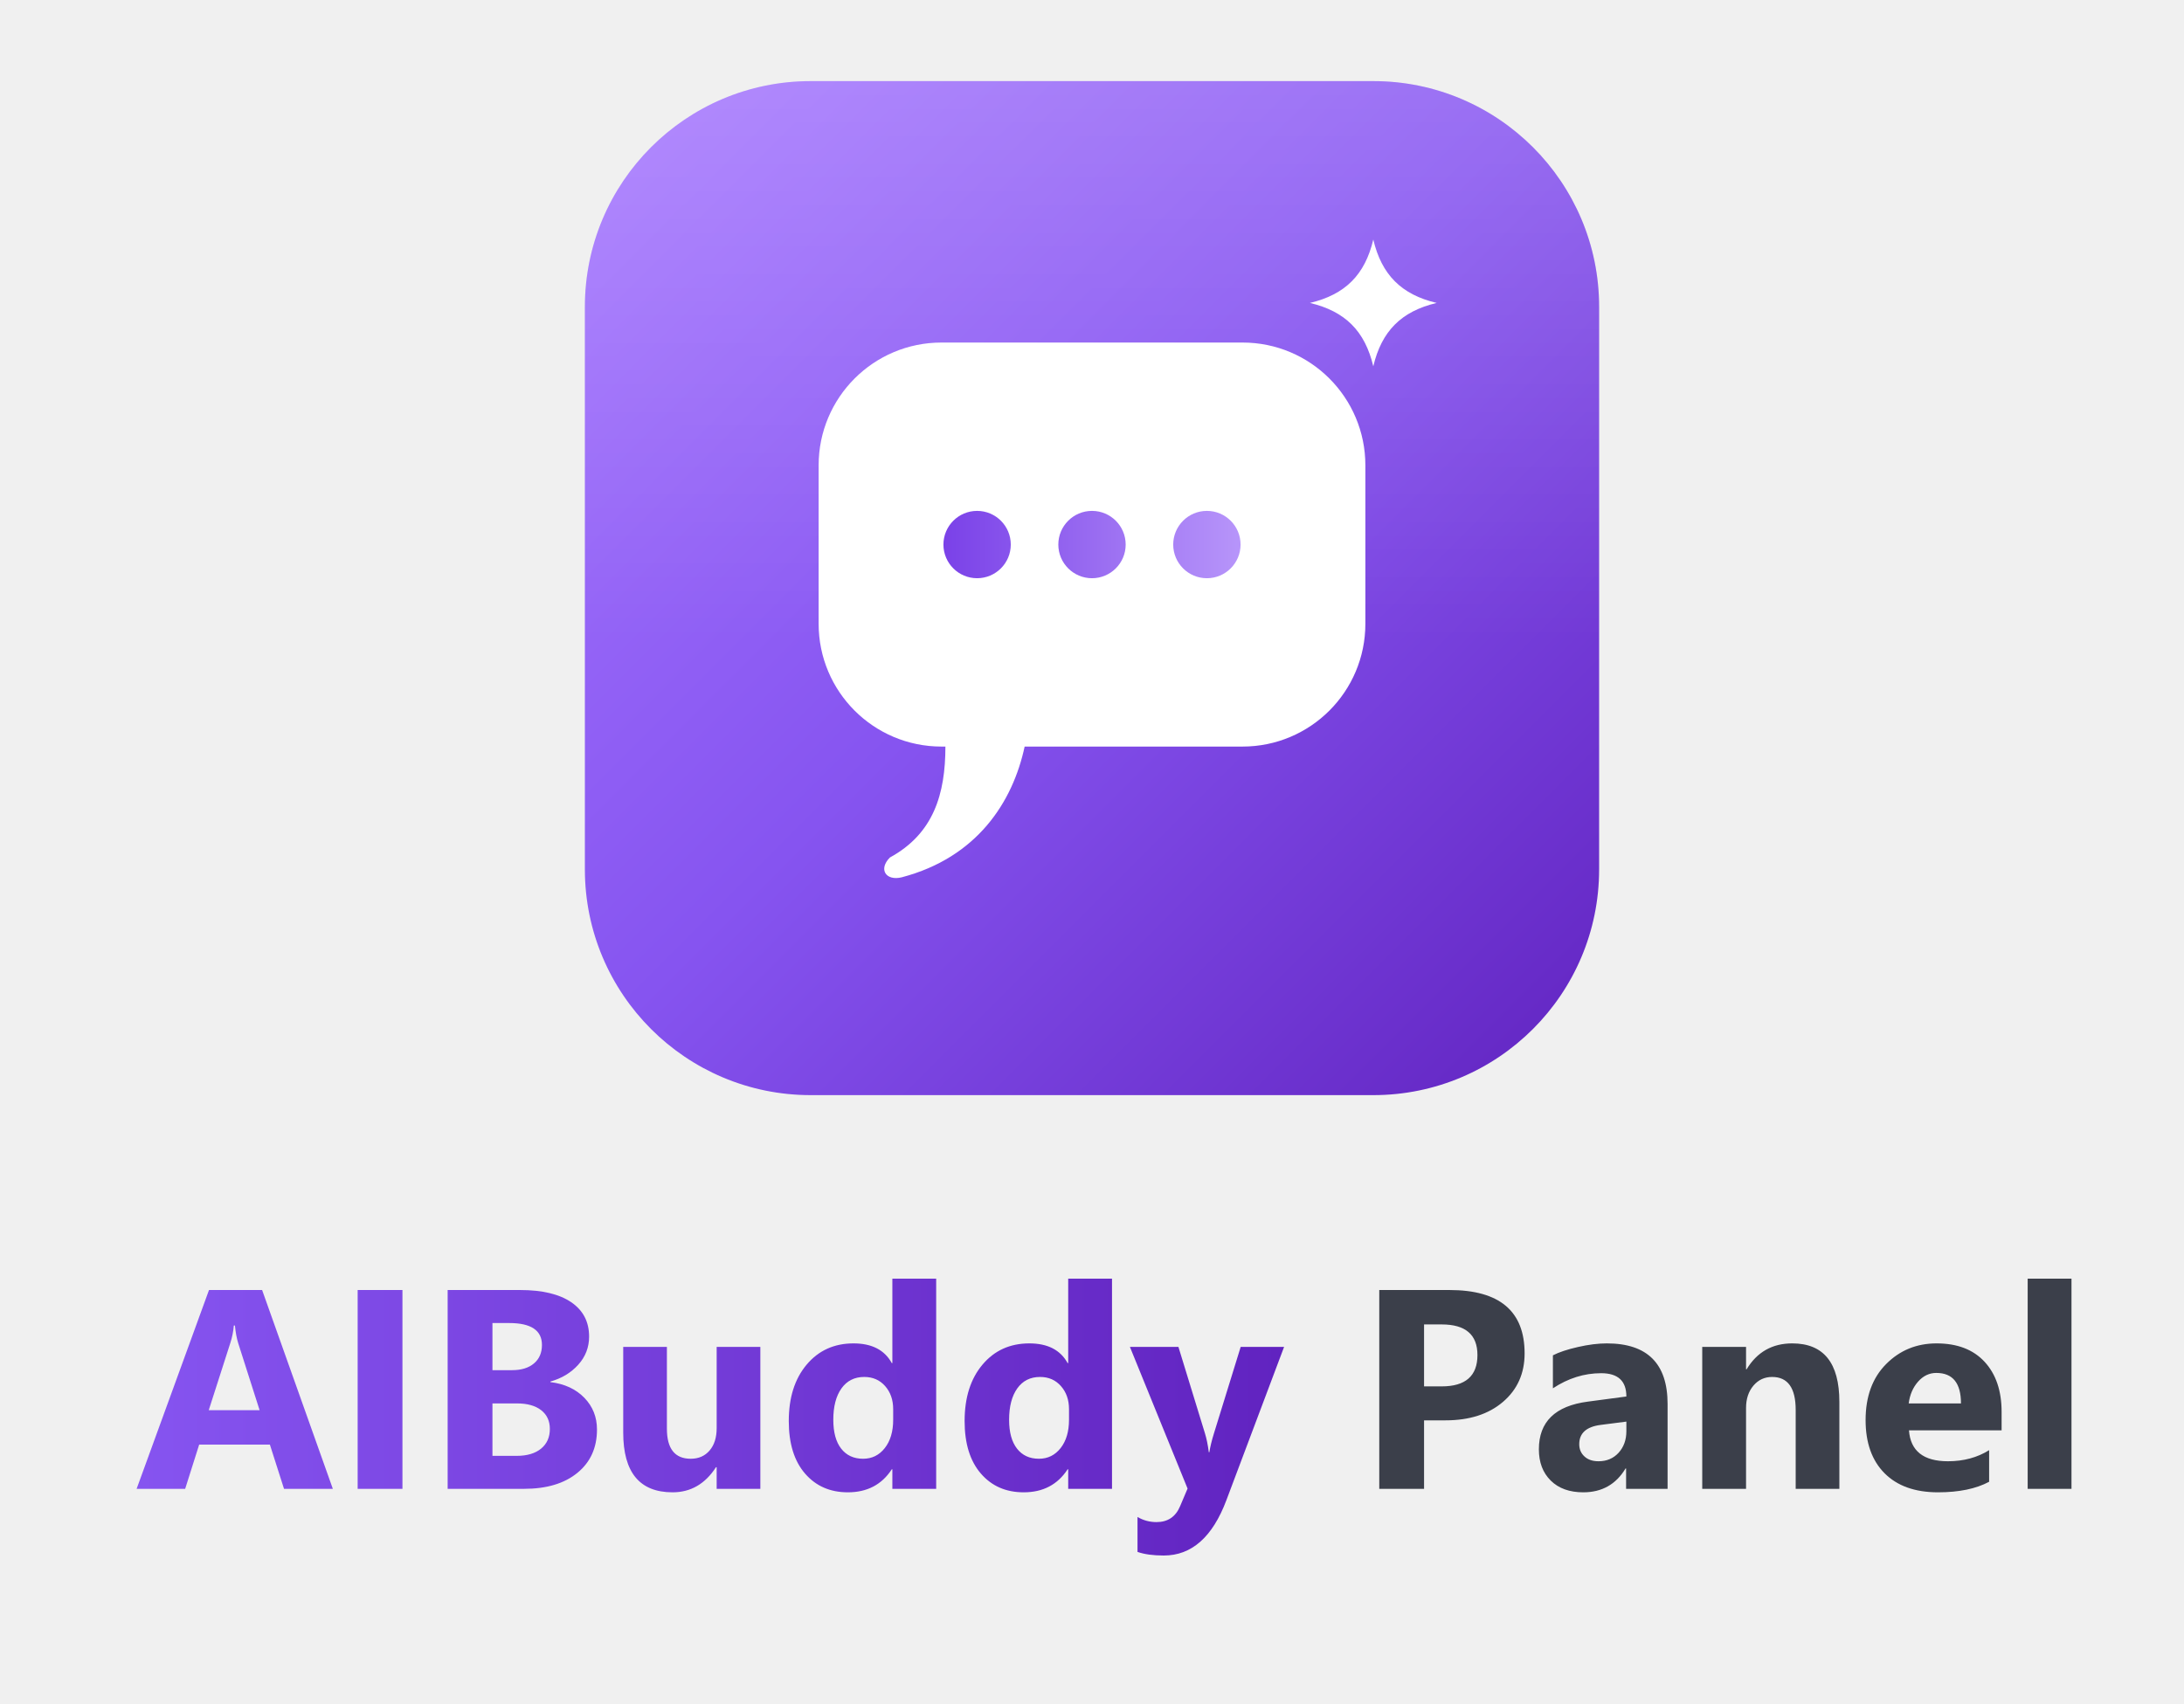
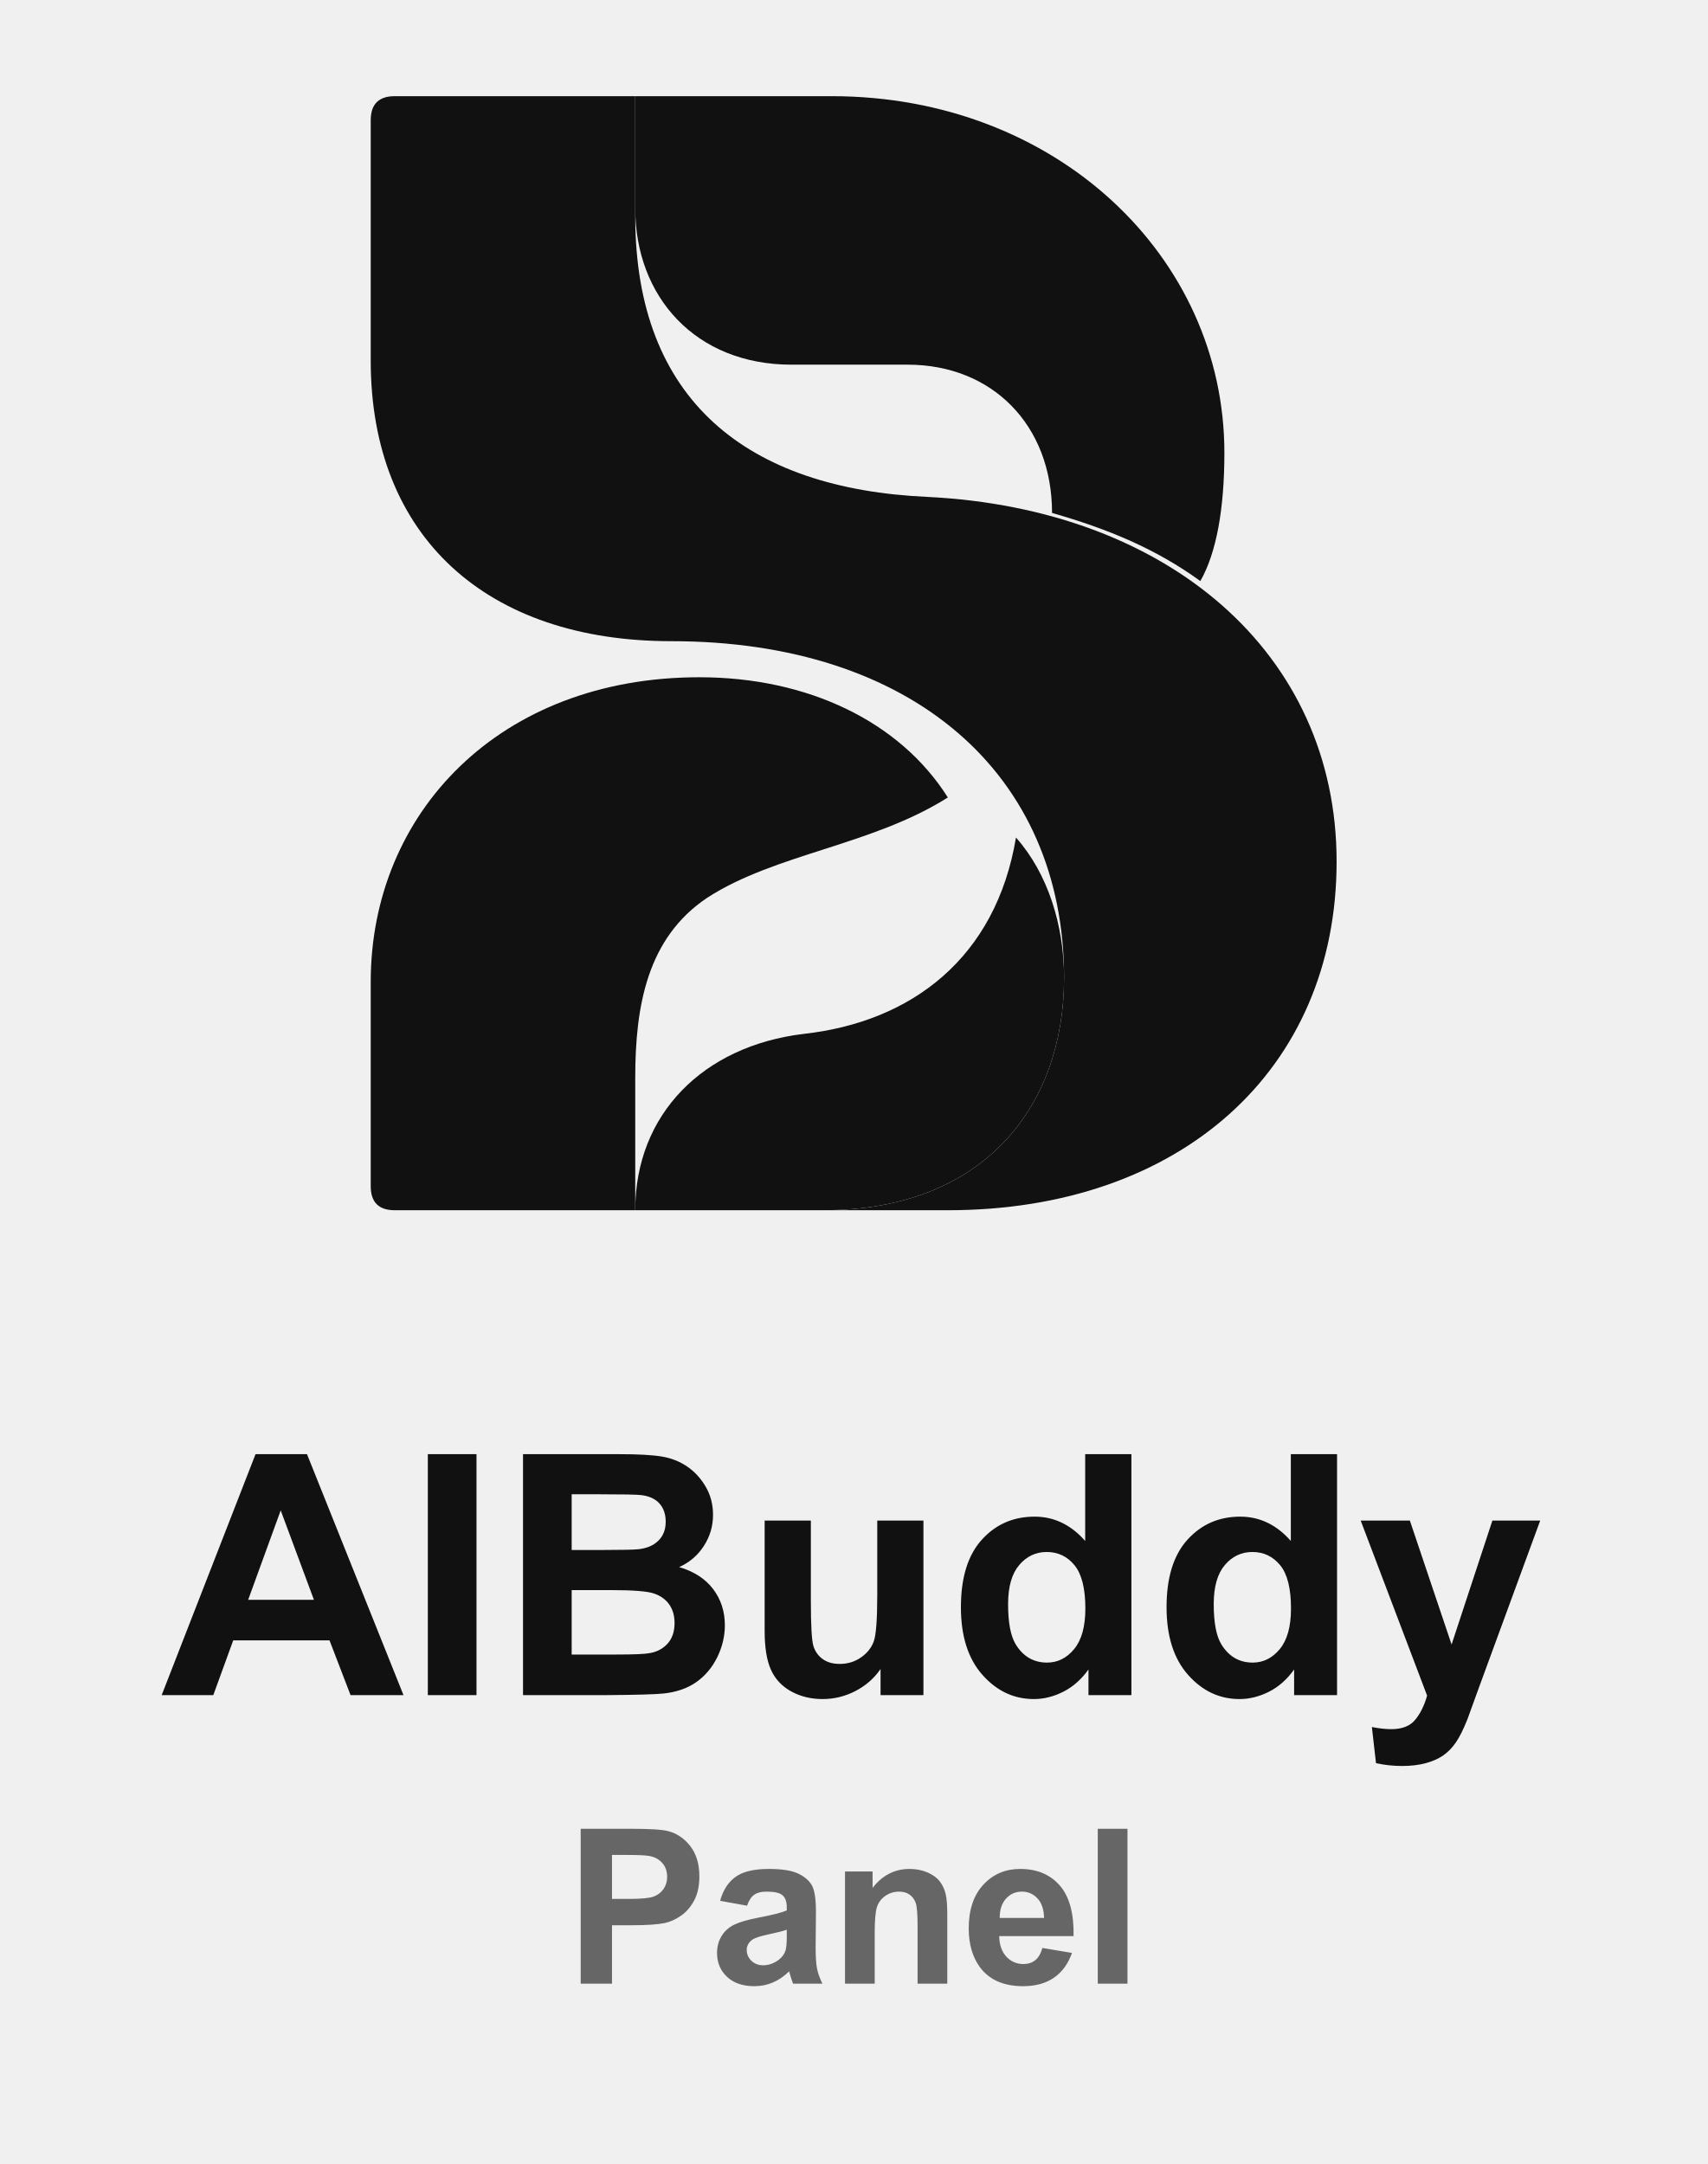
- <svg xmlns="http://www.w3.org/2000/svg" viewBox="0 0 646 504" width="646" height="504">
-   <defs>
-     <linearGradient id="tg" x1="0" y1="0" x2="1" y2="0">
-       <stop offset="0" stop-color="#8654f0" />
-       <stop offset="1" stop-color="#6123c0" />
-     </linearGradient>
-   </defs>
-   <g transform="translate(173 24) scale(0.5859375)">
-     <defs>
-       <linearGradient id="bg" x1="0" y1="0" x2="1" y2="1">
-         <stop offset="0" stop-color="#a678ff" />
-         <stop offset=".48" stop-color="#8654f0" />
-         <stop offset="1" stop-color="#6123c0" />
-       </linearGradient>
-       <linearGradient id="sheen" x1="0" y1="0" x2="0" y2="1">
-         <stop offset="0" stop-color="#ffffff" stop-opacity=".16" />
-         <stop offset=".55" stop-color="#ffffff" stop-opacity="0" />
-       </linearGradient>
-       <linearGradient id="dots" x1="181" y1="0" x2="331" y2="0" gradientUnits="userSpaceOnUse">
-         <stop offset="0" stop-color="#7a41e8" />
-         <stop offset="1" stop-color="#b795fa" />
-       </linearGradient>
-     </defs>
-     <rect width="512" height="512" rx="114" fill="url(#bg)" />
-     <rect width="512" height="512" rx="114" fill="url(#sheen)" />
-     <path fill="#ffffff" d="M 180 132 H 332 A 62 62 0 0 1 394 194 V 274 A 62 62 0 0 1 332 336 H 222     C 216 364 198 392 160 402 C 152 404 148 398 154 392 C 176 380 182 360 182 336 H 180     A 62 62 0 0 1 118 274 V 194 A 62 62 0 0 1 180 132 Z" />
-     <g fill="url(#dots)">
-       <circle cx="198" cy="234" r="17" />
-       <circle cx="256" cy="234" r="17" />
-       <circle cx="314" cy="234" r="17" />
+ <svg xmlns="http://www.w3.org/2000/svg" viewBox="0 0 426 540" width="426" height="540">
+   <g transform="translate(92.5 24)">
+     <g fill="#111111">
+       <path d="M66 0H115C171 0 213 40 213 89C213 103 211 114 207 121C196 113 184 108 170 104C170 82 155 67 134 67H105C81 67 66 50 66 28Z" />
+       <path d="M6 278Q0 278 0 272V221C0 179 32 145 82 145C109 145 132 156 144 175C125 187 101 189 84 200C69 210 66 227 66 245V278Z" />
+       <path d="M66 278H113C153 278 173 252 173 220C173 207 169 194 161 185C156 215 135 231 108 234C83 237 66 254 66 278Z" />
+       <path d="M6 0H66V30C66 76 94 98 139 100C199 103 241 139 241 191C241 243 202 278 144 278H113C153 278 173 252 173 220C173 169 135 136 75 136C29 136 0 110 0 66V6Q0 0 6 0Z" />
    </g>
-     <path fill="#ffffff" d="M 398 80 C 402.2 97.8 412.2 107.8 430 112 C 412.2 116.2 402.2 126.2 398 144     C 393.8 126.2 383.8 116.2 366 112 C 383.8 107.8 393.8 97.8 398 80 Z" />
  </g>
-   <path fill="url(#tg)" d="M77.53 381.66L98.45 440.48L84.01 440.48L79.83 427.40L58.91 427.40L54.77 440.48L40.41 440.48L61.82 381.66L77.53 381.66M61.74 417.22L76.79 417.22L70.48 397.45Q69.78 395.24 69.49 392.16L69.16 392.16Q68.96 394.75 68.14 397.29L61.74 417.22M119.04 381.66L119.04 440.48L105.79 440.48L105.79 381.66L119.04 381.66M155.01 440.48L132.41 440.48L132.41 381.66L153.82 381.66Q163.66 381.66 168.96 385.27Q174.25 388.88 174.25 395.44Q174.25 400.20 171.03 403.77Q167.81 407.34 162.80 408.73L162.80 408.90Q169.08 409.68 172.83 413.53Q176.58 417.39 176.58 422.93Q176.58 431.01 170.80 435.74Q165.02 440.48 155.01 440.48M150.62 391.43L145.66 391.43L145.66 405.37L151.48 405.37Q155.58 405.37 157.94 403.38Q160.30 401.39 160.30 397.91Q160.30 391.43 150.62 391.43M152.92 415.21L145.66 415.21L145.66 430.72L152.84 430.72Q157.43 430.72 160.04 428.59Q162.64 426.45 162.64 422.76Q162.64 419.23 160.08 417.22Q157.51 415.21 152.92 415.21M224.90 398.48L224.90 440.48L211.98 440.48L211.98 434.08L211.78 434.08Q206.98 441.51 198.94 441.51Q184.34 441.51 184.34 423.83L184.34 398.48L197.26 398.48L197.26 422.68Q197.26 431.58 204.31 431.58Q207.80 431.58 209.89 429.14Q211.98 426.70 211.98 422.52L211.98 398.48L224.90 398.48M276.91 378.30L276.91 440.48L263.95 440.48L263.95 434.70L263.78 434.70Q259.35 441.51 250.78 441.51Q242.91 441.51 238.11 435.95Q233.31 430.39 233.31 420.42Q233.31 410.01 238.60 403.73Q243.89 397.45 252.46 397.45Q260.58 397.45 263.78 403.28L263.95 403.28L263.95 378.30L276.91 378.30M264.19 420.05L264.19 416.90Q264.19 412.79 261.82 410.09Q259.44 407.38 255.62 407.38Q251.32 407.38 248.90 410.76Q246.48 414.15 246.48 420.05Q246.48 425.59 248.81 428.59Q251.15 431.58 255.29 431.58Q259.23 431.58 261.71 428.42Q264.19 425.26 264.19 420.05M328.92 378.30L328.92 440.48L315.96 440.48L315.96 434.70L315.79 434.70Q311.36 441.51 302.79 441.51Q294.91 441.51 290.12 435.95Q285.32 430.39 285.32 420.42Q285.32 410.01 290.61 403.73Q295.90 397.45 304.47 397.45Q312.59 397.45 315.79 403.28L315.96 403.28L315.96 378.30L328.92 378.30M316.20 420.05L316.20 416.90Q316.20 412.79 313.82 410.09Q311.44 407.38 307.63 407.38Q303.32 407.38 300.90 410.76Q298.48 414.15 298.48 420.05Q298.48 425.59 300.82 428.59Q303.16 431.58 307.30 431.58Q311.24 431.58 313.72 428.42Q316.20 425.26 316.20 420.05M366.98 398.48L379.82 398.48L362.75 443.84Q356.60 460.21 344.22 460.21Q339.50 460.21 336.46 459.14L336.46 448.81Q339.05 450.32 342.08 450.32Q347.09 450.32 349.06 445.61L351.27 440.40L334.21 398.48L348.56 398.48L356.40 424.03Q357.14 426.41 357.55 429.65L357.71 429.65Q358.08 427.27 359.06 424.11" />
-   <path fill="#3b3f4a" d="M427.54 420.22L421.22 420.22L421.22 440.48L407.97 440.48L407.97 381.66L428.73 381.66Q450.96 381.66 450.96 400.41Q450.96 409.27 444.58 414.74Q438.20 420.22 427.54 420.22M426.43 391.84L421.22 391.84L421.22 410.17L426.43 410.17Q437.01 410.17 437.01 400.90Q437.01 391.84 426.43 391.84M493.25 415.38L493.25 440.48L480.98 440.48L480.98 434.45L480.82 434.45Q476.59 441.51 468.31 441.51Q462.20 441.51 458.69 438.04Q455.18 434.57 455.18 428.79Q455.18 416.57 469.66 414.68L481.06 413.16Q481.06 406.27 473.60 406.27Q466.09 406.27 459.33 410.74L459.33 400.98Q462.03 399.59 466.73 398.52Q471.42 397.45 475.28 397.45Q493.25 397.45 493.25 415.38M481.06 423.42L481.06 420.59L473.43 421.57Q467.12 422.39 467.12 427.27Q467.12 429.49 468.66 430.90Q470.19 432.32 472.82 432.32Q476.47 432.32 478.77 429.80Q481.06 427.27 481.06 423.42M544.06 414.76L544.06 440.48L531.14 440.48L531.14 417.14Q531.14 407.38 524.17 407.38Q520.81 407.38 518.63 409.96Q516.46 412.55 516.46 416.53L516.46 440.48L503.50 440.48L503.50 398.48L516.46 398.48L516.46 405.12L516.62 405.12Q521.26 397.45 530.12 397.45Q544.06 397.45 544.06 414.76M592.05 417.72L592.05 423.17L564.65 423.17Q565.31 432.32 576.18 432.32Q583.11 432.32 588.36 429.04L588.36 438.39Q582.54 441.51 573.23 441.51Q563.05 441.51 557.43 435.87Q551.82 430.23 551.82 420.14Q551.82 409.68 557.89 403.57Q563.96 397.45 572.82 397.45Q582 397.45 587.03 402.91Q592.05 408.36 592.05 417.72M564.57 415.21L580.03 415.21Q580.03 406.19 572.73 406.19Q569.62 406.19 567.34 408.77Q565.06 411.36 564.57 415.21M612.72 378.30L612.72 440.48L599.76 440.48L599.76 378.30" />
+   <path fill="#111111" d="M76.60 362.87L100.68 423L87.47 423L82.22 409.34L58.19 409.34L53.22 423L40.34 423L63.76 362.87L76.60 362.87M61.92 399.21L78.33 399.21L70.04 376.90L61.92 399.21M118.89 423L106.75 423L106.75 362.87L118.89 362.87L118.89 423M130.50 423L130.50 362.87L154.53 362.87Q161.67 362.87 165.18 363.47Q168.68 364.06 171.45 365.95Q174.22 367.83 176.07 370.97Q177.91 374.11 177.91 378.01Q177.91 382.23 175.63 385.76Q173.36 389.29 169.46 391.05Q174.96 392.65 177.91 396.50Q180.86 400.36 180.86 405.57Q180.86 409.67 178.96 413.55Q177.05 417.42 173.75 419.74Q170.45 422.06 165.61 422.59Q162.57 422.92 150.96 423L130.50 423M149.61 372.88L142.64 372.88L142.64 386.78L150.59 386.78Q157.69 386.78 159.41 386.58Q162.53 386.21 164.31 384.42Q166.10 382.64 166.10 379.73Q166.10 376.94 164.56 375.20Q163.02 373.45 159.99 373.08Q158.18 372.88 149.61 372.88M152.44 396.79L142.64 396.79L142.64 412.87L153.88 412.87Q160.44 412.87 162.20 412.50Q164.91 412.01 166.61 410.10Q168.31 408.19 168.31 404.99Q168.31 402.29 167 400.40Q165.69 398.51 163.21 397.65Q160.73 396.79 152.44 396.79M230.41 423L219.71 423L219.71 416.48Q217.33 419.96 213.45 421.97Q209.58 423.98 205.27 423.98Q200.88 423.98 197.39 422.06Q193.91 420.13 192.35 416.64Q190.79 413.16 190.79 407L190.79 379.44L202.32 379.44L202.32 399.46Q202.32 408.64 202.95 410.72Q203.59 412.79 205.27 414Q206.95 415.21 209.53 415.21Q212.49 415.21 214.83 413.59Q217.16 411.97 218.02 409.57Q218.89 407.17 218.89 397.82L218.89 379.44L230.41 379.44L230.41 423M282.30 362.87L282.30 423L271.59 423L271.59 416.60Q268.92 420.33 265.29 422.16Q261.67 423.98 257.97 423.98Q250.47 423.98 245.12 417.93Q239.76 411.88 239.76 401.06Q239.76 389.98 244.97 384.22Q250.18 378.46 258.14 378.46Q265.44 378.46 270.77 384.53L270.77 362.87L282.30 362.87M251.53 400.28Q251.53 407.25 253.46 410.37Q256.25 414.88 261.25 414.88Q265.23 414.88 268.02 411.50Q270.81 408.11 270.81 401.38Q270.81 393.88 268.10 390.58Q265.40 387.28 261.17 387.28Q257.07 387.28 254.30 390.54Q251.53 393.80 251.53 400.28M333.61 362.87L333.61 423L322.90 423L322.90 416.60Q320.24 420.33 316.61 422.16Q312.98 423.98 309.28 423.98Q301.78 423.98 296.43 417.93Q291.07 411.88 291.07 401.06Q291.07 389.98 296.28 384.22Q301.49 378.46 309.45 378.46Q316.75 378.46 322.08 384.53L322.08 362.87L333.61 362.87M302.84 400.28Q302.84 407.25 304.77 410.37Q307.56 414.88 312.57 414.88Q316.54 414.88 319.33 411.50Q322.12 408.11 322.12 401.38Q322.12 393.88 319.42 390.58Q316.71 387.28 312.48 387.28Q308.38 387.28 305.61 390.54Q302.84 393.80 302.84 400.28M356.08 423.12L339.51 379.44L351.78 379.44L362.19 410.37L372.37 379.44L384.30 379.44L368.92 421.36L366.17 428.95Q364.66 432.76 363.28 434.77Q361.91 436.78 360.12 438.03Q358.34 439.28 355.73 439.98Q353.13 440.68 349.85 440.68Q346.53 440.68 343.33 439.98L342.30 430.96Q345.01 431.49 347.18 431.49Q351.20 431.49 353.13 429.13Q355.06 426.77 356.08 423.12" />
+   <path fill="#666666" d="M152.70 495L144.89 495L144.89 456.35L157.42 456.35Q164.54 456.35 166.70 456.93Q170.02 457.80 172.26 460.71Q174.50 463.62 174.50 468.24Q174.50 471.80 173.21 474.22Q171.92 476.65 169.93 478.03Q167.94 479.42 165.88 479.87Q163.09 480.42 157.79 480.42L152.70 480.42L152.70 495M156.47 462.88L152.70 462.88L152.70 473.85L156.97 473.85Q161.58 473.85 163.14 473.25Q164.70 472.64 165.58 471.35Q166.46 470.06 166.46 468.34Q166.46 466.23 165.22 464.86Q163.98 463.49 162.08 463.15Q160.69 462.88 156.47 462.88M186.40 475.54L179.67 474.33Q180.81 470.27 183.57 468.32Q186.34 466.37 191.80 466.37Q196.76 466.37 199.18 467.54Q201.61 468.71 202.60 470.52Q203.59 472.32 203.59 477.15L203.51 485.80Q203.51 489.49 203.86 491.24Q204.22 493 205.20 495L197.87 495Q197.58 494.26 197.15 492.81Q196.97 492.15 196.89 491.94Q194.99 493.79 192.83 494.71Q190.67 495.63 188.21 495.63Q183.89 495.63 181.40 493.29Q178.91 490.94 178.91 487.35Q178.91 484.98 180.04 483.12Q181.17 481.26 183.22 480.27Q185.26 479.29 189.11 478.55Q194.31 477.57 196.31 476.73L196.31 475.99Q196.31 473.85 195.25 472.94Q194.20 472.03 191.27 472.03Q189.30 472.03 188.19 472.81Q187.08 473.59 186.40 475.54M196.31 483.03L196.31 481.55Q194.89 482.03 191.80 482.69Q188.72 483.35 187.77 483.98Q186.32 485.01 186.32 486.59Q186.32 488.14 187.48 489.28Q188.64 490.41 190.43 490.41Q192.43 490.41 194.25 489.09Q195.60 488.09 196.02 486.64Q196.31 485.69 196.31 483.03M236.36 477.60L236.36 495L228.95 495L228.95 480.71Q228.95 476.17 228.48 474.84Q228 473.51 226.94 472.77Q225.87 472.03 224.36 472.03Q222.44 472.03 220.91 473.09Q219.38 474.14 218.81 475.88Q218.25 477.62 218.25 482.32L218.25 495L210.84 495L210.84 467L217.72 467L217.72 471.11Q221.38 466.37 226.95 466.37Q229.40 466.37 231.43 467.25Q233.46 468.13 234.50 469.50Q235.54 470.87 235.95 472.61Q236.36 474.35 236.36 477.60M260.09 486.09L267.47 487.33Q266.05 491.39 262.98 493.51Q259.91 495.63 255.29 495.63Q247.99 495.63 244.48 490.86Q241.71 487.04 241.71 481.21Q241.71 474.25 245.35 470.31Q248.99 466.37 254.55 466.37Q260.80 466.37 264.42 470.49Q268.03 474.62 267.87 483.13L249.31 483.13Q249.39 486.43 251.10 488.26Q252.81 490.10 255.37 490.10Q257.11 490.10 258.30 489.15Q259.49 488.20 260.09 486.09M249.44 478.60L260.51 478.60Q260.43 475.38 258.85 473.71Q257.27 472.03 255 472.03Q252.58 472.03 251 473.80Q249.41 475.57 249.44 478.60M281.32 495L273.91 495L273.91 456.35L281.32 456.35" />
</svg>
